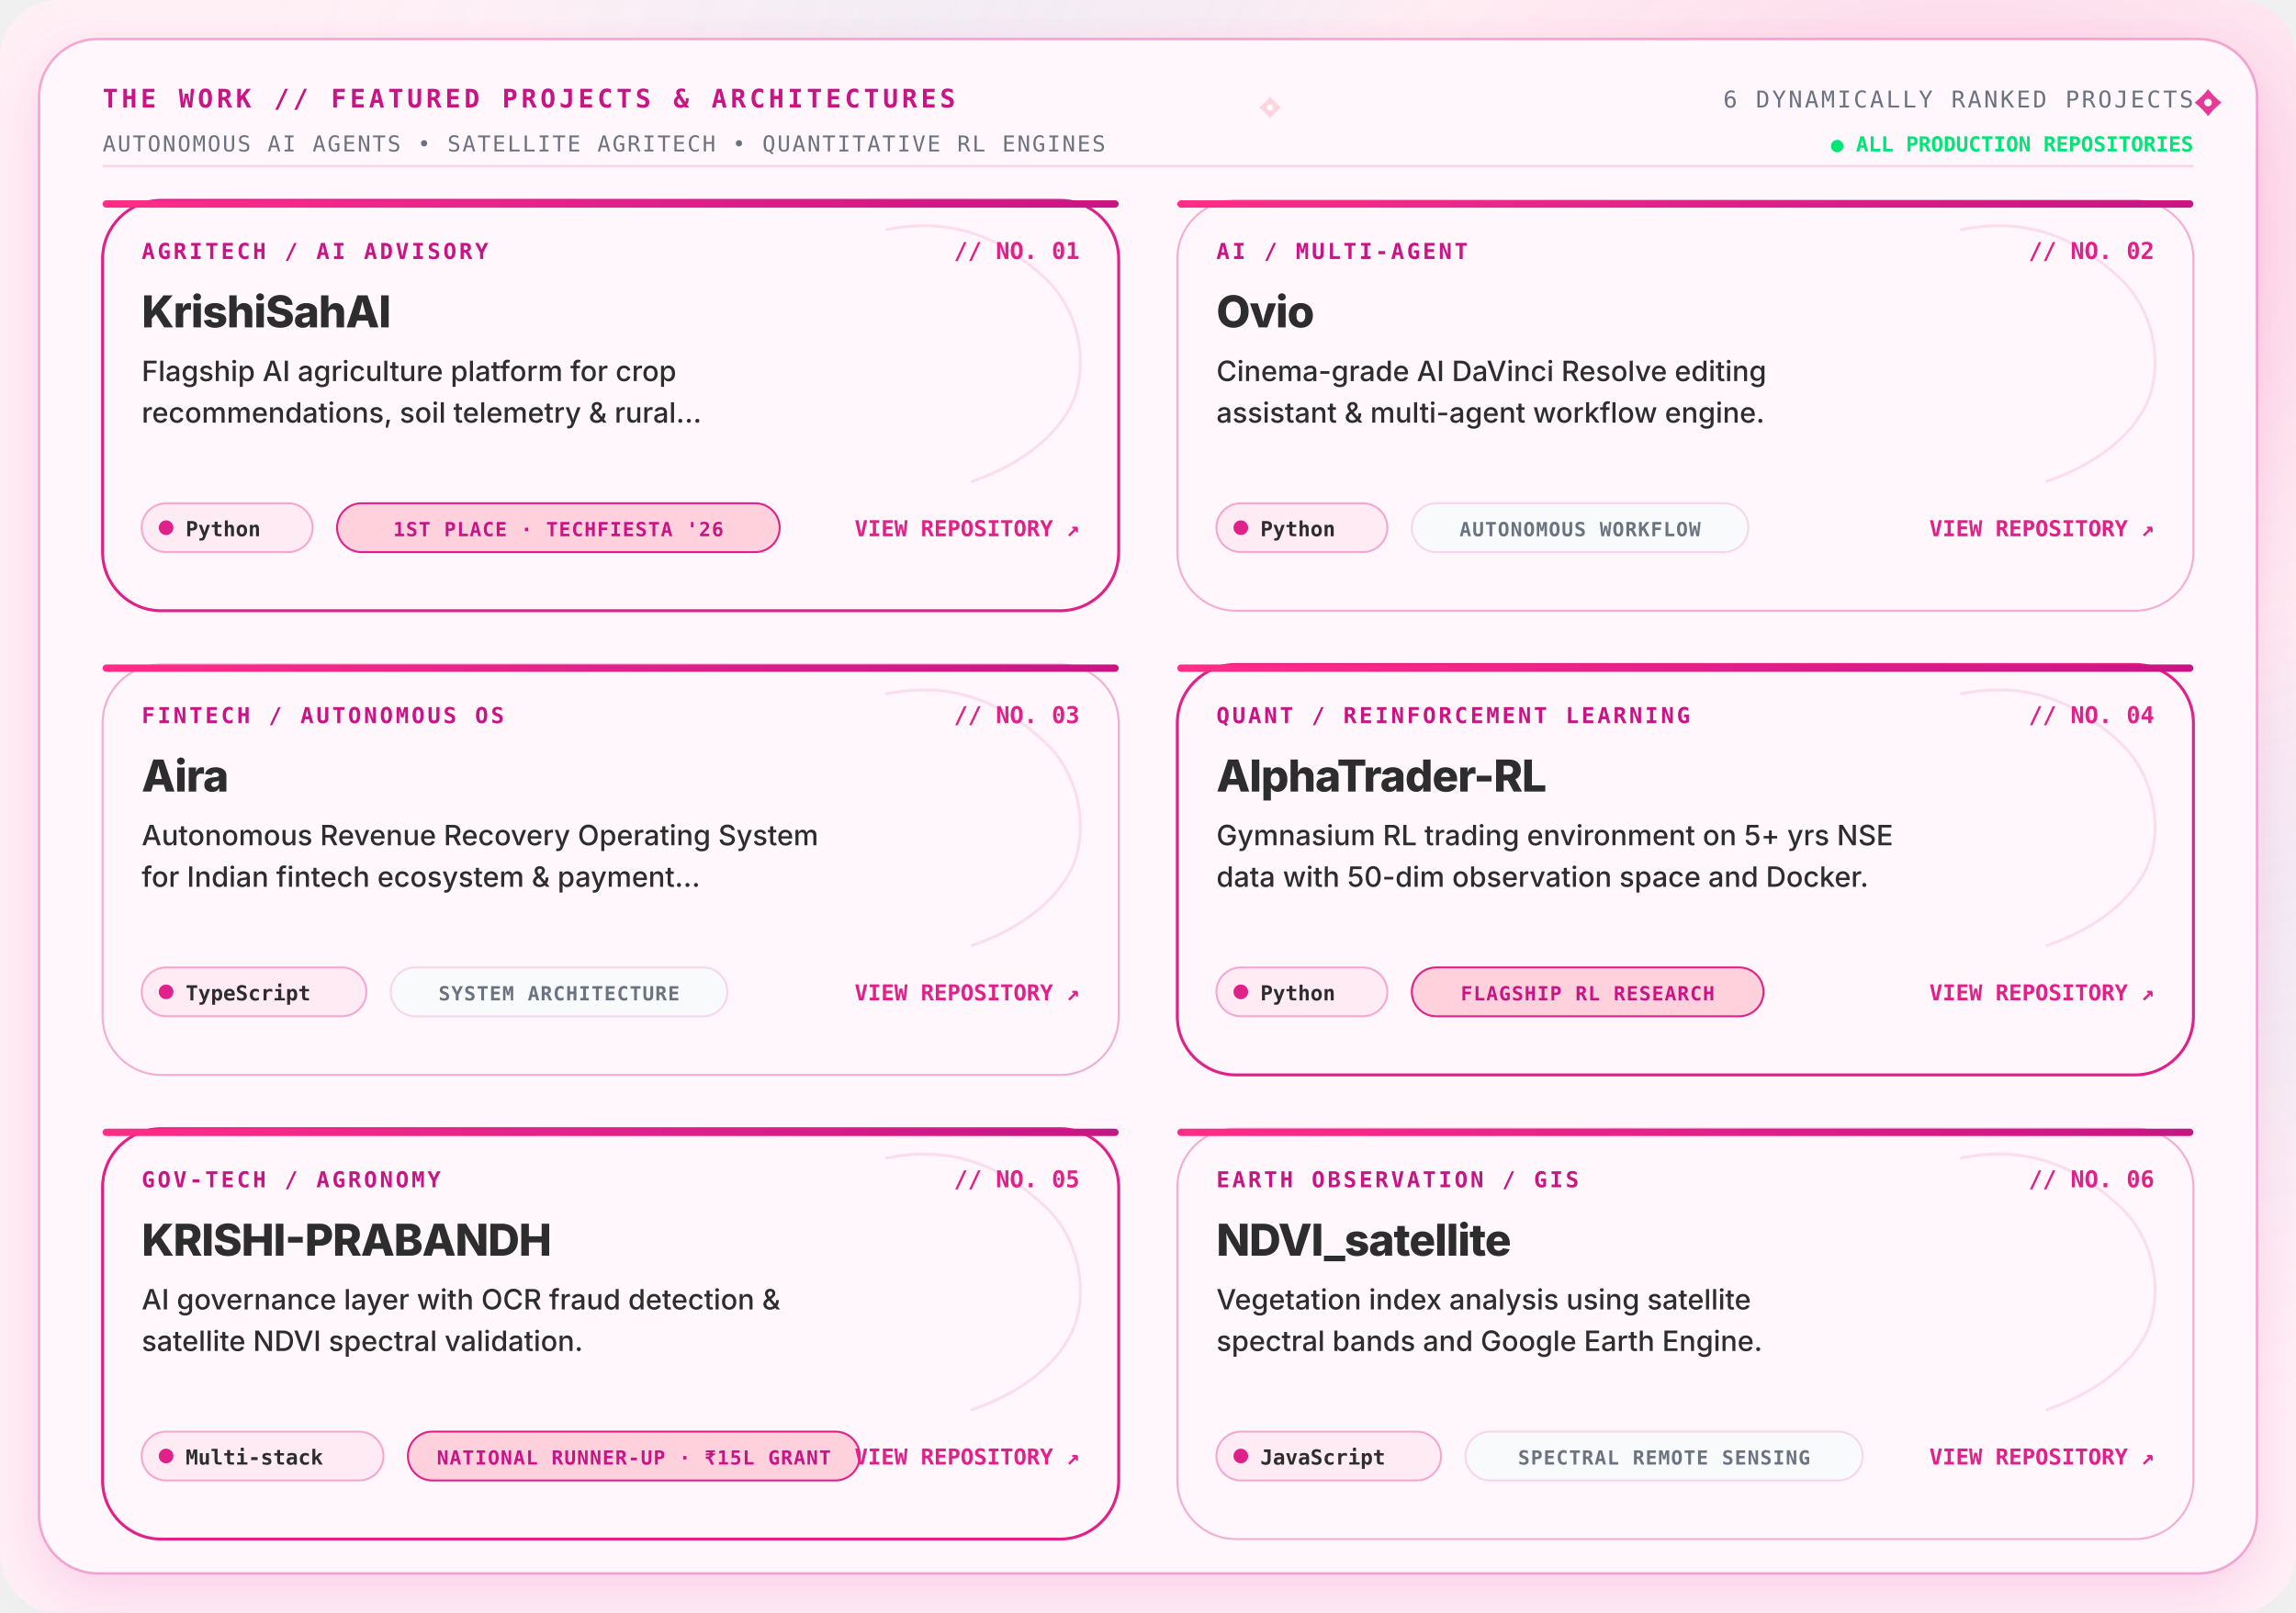
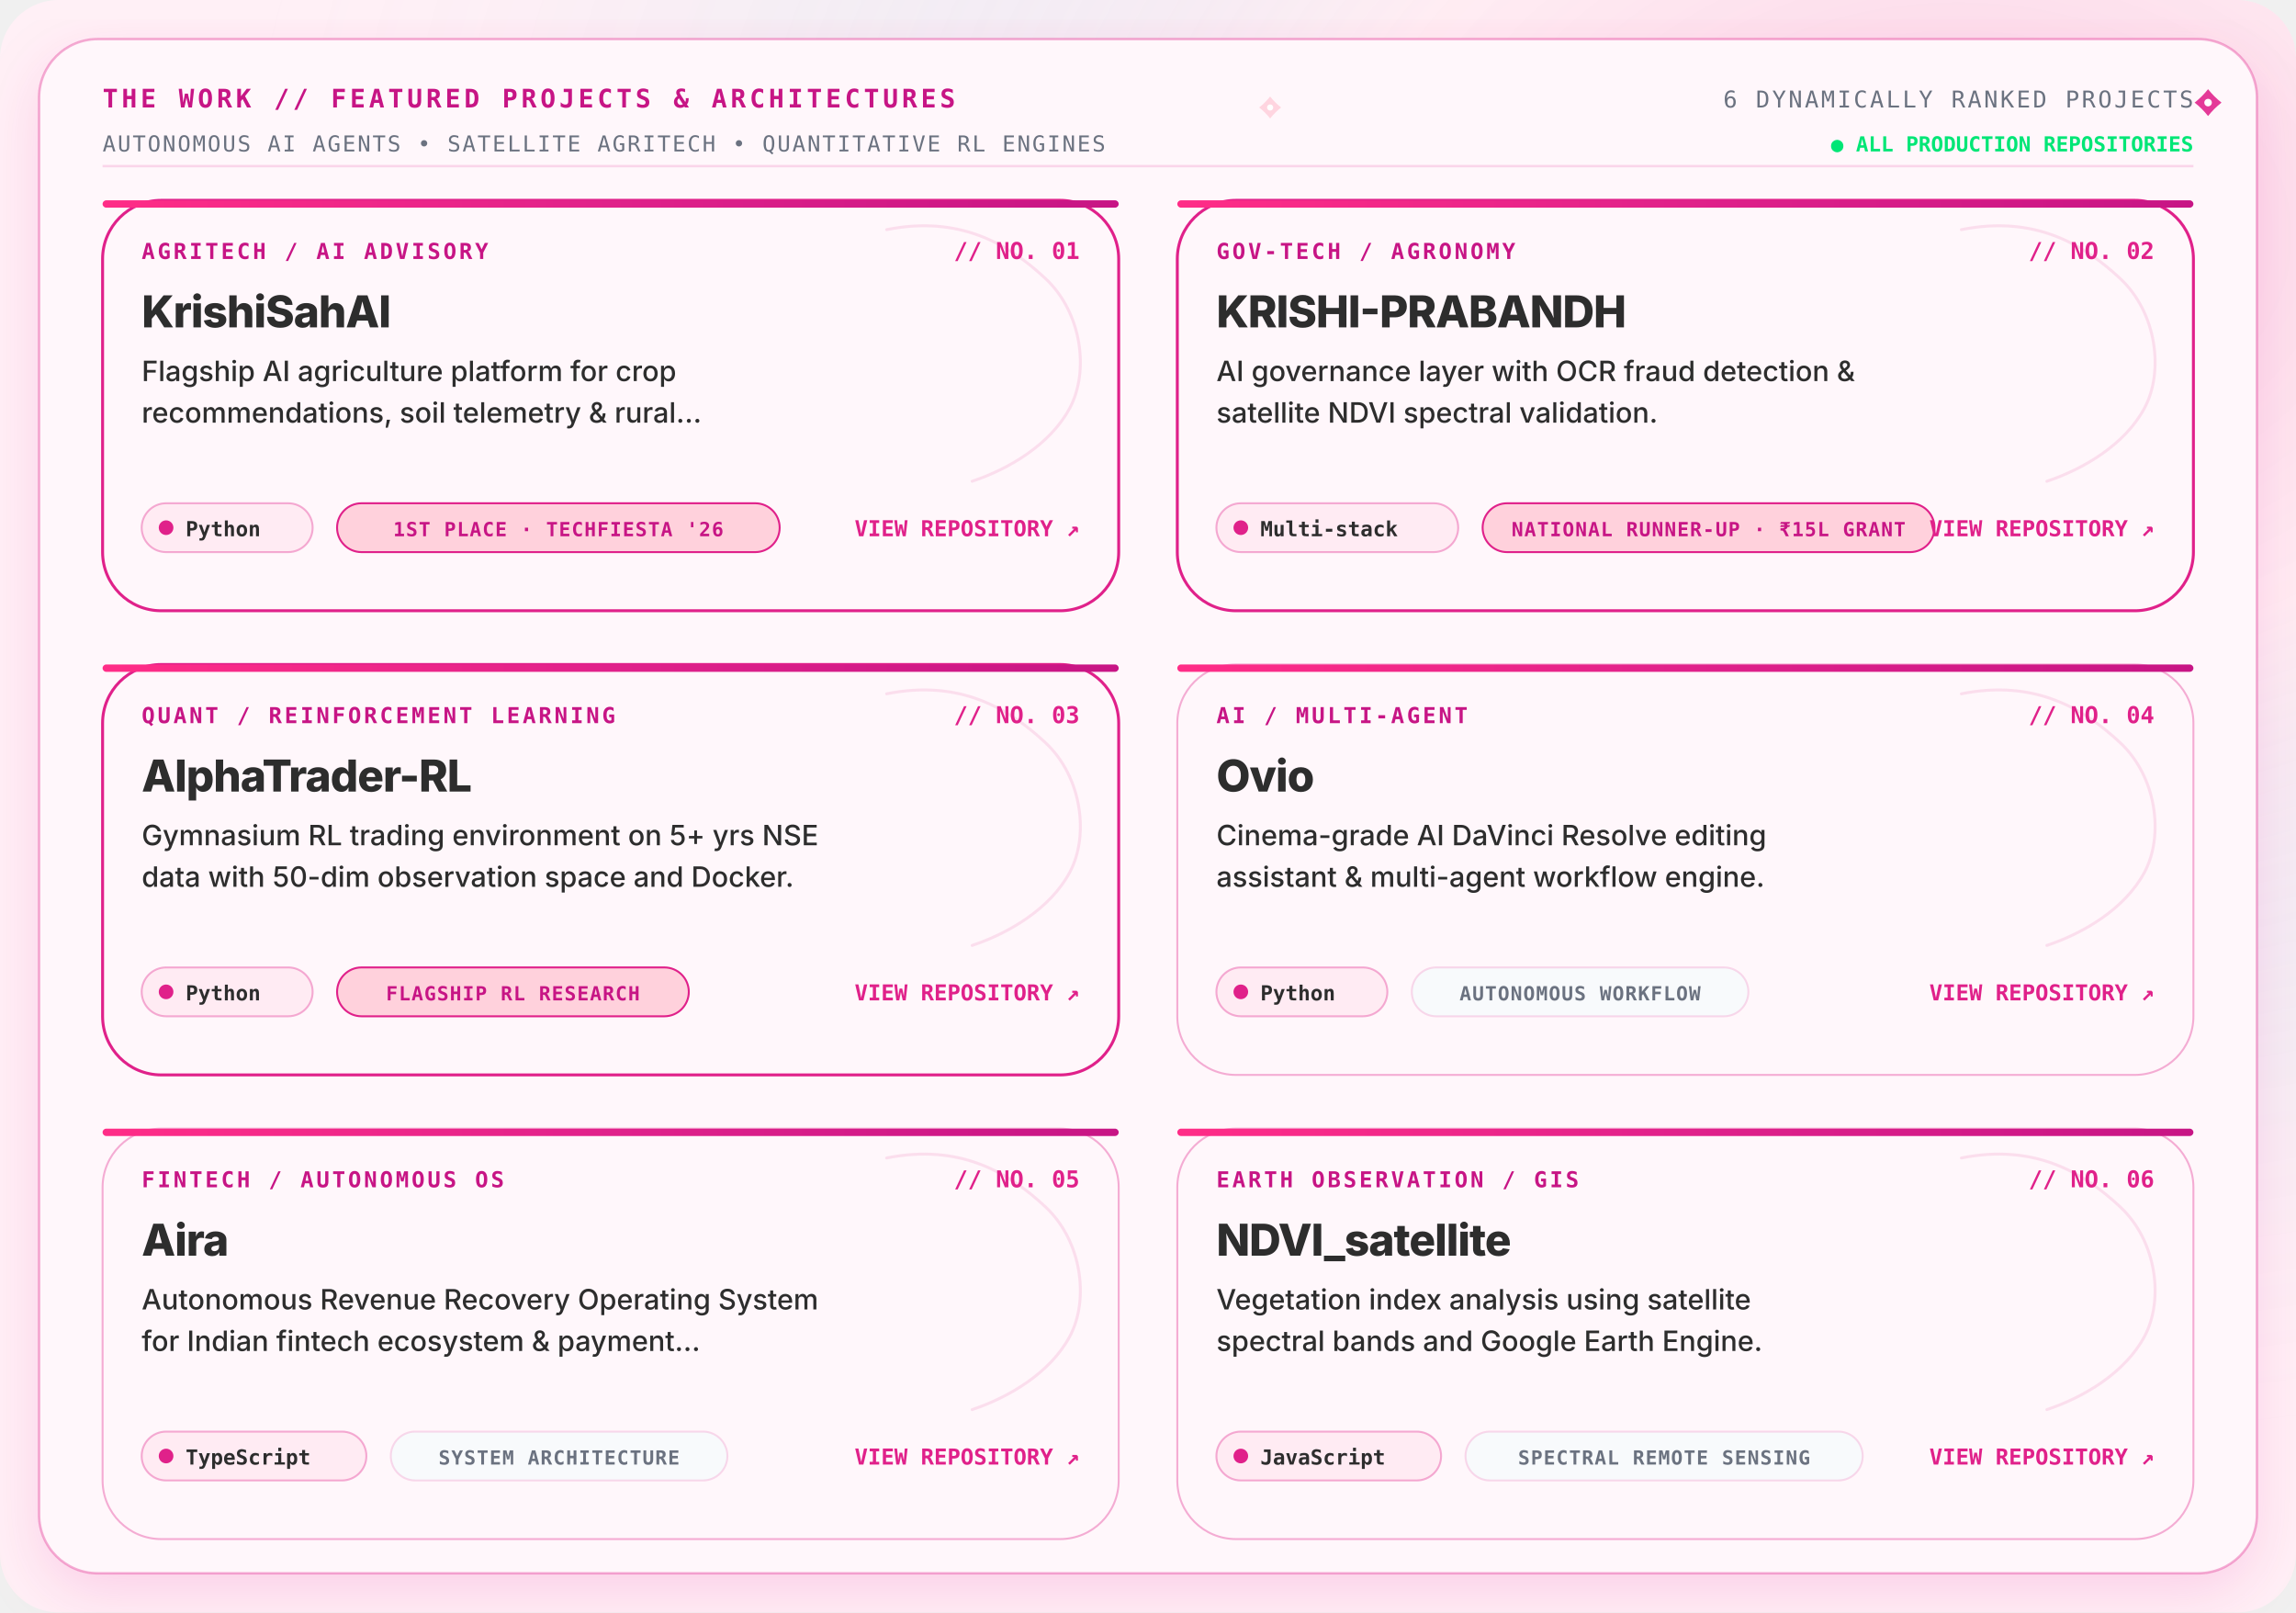
<svg xmlns="http://www.w3.org/2000/svg" viewBox="0 0 940 660" width="100%" height="660" fill="none">
  <defs>
    <style type="text/css">
        .display-title {
          font-family: 'Montserrat', 'Plus Jakarta Sans', 'Inter', -apple-system, BlinkMacSystemFont, 'Segoe UI', Roboto, sans-serif;
          font-weight: 800;
          letter-spacing: -0.02em;
        }
        .editorial-title {
          font-family: 'Cinzel', 'Playfair Display', 'Didot', Georgia, serif;
          font-weight: 700;
          letter-spacing: 0.08em;
        }
        .editorial-script {
          font-family: 'Pacifico', 'Cinzel', 'Playfair Display', 'Brush Script MT', cursive, sans-serif;
          letter-spacing: 0.02em;
        }
        .editorial-sans {
          font-family: 'Poppins', 'Inter', -apple-system, BlinkMacSystemFont, 'Segoe UI', Roboto, sans-serif;
          font-weight: 500;
        }
        .code-mono {
          font-family: 'JetBrains Mono', 'SF Mono', 'Fira Code', Menlo, Consolas, monospace;
        }
        
        /* Subtle Shimmer &amp; Pulse Keyframes */
        @keyframes subtlePulse {
          0%, 100% { opacity: 0.85; }
          50% { opacity: 1; }
        }
        @keyframes glint {
          0%, 100% { transform: scale(0.95); opacity: 0.7; }
          50% { transform: scale(1.08); opacity: 1; }
        }
        
        .pulse-anim {
          animation: subtlePulse 3s ease-in-out infinite;
        }
        .glint-anim {
          animation: glint 3.5s ease-in-out infinite;
          transform-origin: center;
        }
      </style>
    <linearGradient id="proj_barbieGrad" x1="0%" y1="0%" x2="100%" y2="0%">
      <stop offset="0%" stop-color="#FF2D87" />
      <stop offset="50%" stop-color="#E0218A" />
      <stop offset="100%" stop-color="#C71585" />
    </linearGradient>
    <linearGradient id="proj_canvasPinkGrad" x1="0%" y1="0%" x2="100%" y2="100%">
      <stop offset="0%" stop-color="#FFF0F6" />
      <stop offset="50%" stop-color="#FFE4F0" />
      <stop offset="100%" stop-color="#FFD6EA" />
    </linearGradient>
    <linearGradient id="proj_blushGrad" x1="0%" y1="0%" x2="100%" y2="100%">
      <stop offset="0%" stop-color="#FFF5FA" />
      <stop offset="50%" stop-color="#FFEBF3" />
      <stop offset="100%" stop-color="#FFD1DC" />
    </linearGradient>
    <linearGradient id="proj_cyanGrad" x1="0%" y1="0%" x2="100%" y2="0%">
      <stop offset="0%" stop-color="#00B4D8" />
      <stop offset="100%" stop-color="#0077B6" />
    </linearGradient>
    <linearGradient id="proj_cardGlass" x1="0%" y1="0%" x2="0%" y2="100%">
      <stop offset="0%" stop-color="#FFF8FA" stop-opacity="0.98" />
      <stop offset="100%" stop-color="#FFE8F2" stop-opacity="0.96" />
    </linearGradient>
    <linearGradient id="proj_borderGrad" x1="0%" y1="0%" x2="100%" y2="100%">
      <stop offset="0%" stop-color="#E0218A" stop-opacity="0.55" />
      <stop offset="45%" stop-color="#FFD1DC" stop-opacity="0.40" />
      <stop offset="75%" stop-color="#00B4D8" stop-opacity="0.30" />
      <stop offset="100%" stop-color="#C71585" stop-opacity="0.50" />
    </linearGradient>
    <linearGradient id="proj_goldGrad" x1="0%" y1="0%" x2="100%" y2="100%">
      <stop offset="0%" stop-color="#FDE68A" />
      <stop offset="50%" stop-color="#F59E0B" />
      <stop offset="100%" stop-color="#D97706" />
    </linearGradient>
    <radialGradient id="proj_radialAura" cx="85%" cy="15%" r="75%">
      <stop offset="0%" stop-color="#E0218A" stop-opacity="0.18" />
      <stop offset="35%" stop-color="#FFD1DC" stop-opacity="0.12" />
      <stop offset="70%" stop-color="#00B4D8" stop-opacity="0.04" />
      <stop offset="100%" stop-color="#FFF0F6" stop-opacity="0" />
    </radialGradient>
    <filter id="proj_cardShadow" x="-10%" y="-10%" width="120%" height="125%">
      <feDropShadow dx="0" dy="8" stdDeviation="12" flood-color="#E0218A" flood-opacity="0.14" />
    </filter>
    <filter id="proj_pinkGlow" x="-20%" y="-20%" width="140%" height="140%">
      <feGaussianBlur stdDeviation="4" result="blur" />
      <feComposite in="SourceGraphic" in2="blur" operator="over" />
    </filter>
  </defs>
  <rect width="940" height="660" rx="24" fill="#FFF0F6" />
  <rect width="940" height="660" rx="24" fill="url(#proj_radialAura)" />
  <rect x="16" y="16" width="908" height="628" rx="24" fill="#FFF7FB" stroke="rgba(224, 33, 138, 0.35)" stroke-width="1" filter="url(#proj_cardShadow)" />
  <g transform="translate(42, 44)">
    <text x="0" y="0" class="code-mono" font-size="10.5" font-weight="700" fill="#C71585" letter-spacing="0.14em">
        THE WORK // FEATURED PROJECTS &amp; ARCHITECTURES
      </text>
    <text x="0" y="18" class="code-mono" font-size="9" fill="#6B7280" letter-spacing="0.08em">
        AUTONOMOUS AI AGENTS • SATELLITE AGRITECH • QUANTITATIVE RL ENGINES
      </text>
  </g>
  <g transform="translate(898, 44)">
    <text x="0" y="0" text-anchor="end" class="code-mono" font-size="9.5" fill="#6B7280" letter-spacing="0.1em">
        6 DYNAMICALLY RANKED PROJECTS
      </text>
    <text x="0" y="18" text-anchor="end" class="code-mono" font-size="8.5" fill="#00E676" font-weight="700">
        ● ALL PRODUCTION REPOSITORIES
      </text>
  </g>
  <line x1="42" y1="68" x2="898" y2="68" stroke="rgba(224, 33, 138, 0.16)" stroke-width="1" />
  <g transform="translate(42, 82)">
    <rect x="0" y="0" width="416" height="168" rx="24" fill="#FFF7FB" stroke="#E0218A" stroke-width="1.2" />
    <rect x="0" y="0" width="416" height="3" rx="1.5" fill="url(#proj_barbieGrad)" />
    <path d="           M 321 12           C 351 6, 371 18, 386 32           C 401 46, 404 70, 396 85           C 388 100, 371 110, 356 115         " fill="none" stroke="#E0218A" stroke-width="1.2" stroke-linecap="round" opacity="0.12" />
    <g transform="translate(16, 24)">
      <text x="0" y="0" class="code-mono" font-size="9" font-weight="700" fill="#C71585" letter-spacing="0.12em">
            AGRITECH / AI ADVISORY
          </text>
      <text x="384" y="0" text-anchor="end" class="code-mono" font-size="9.5" font-weight="800" fill="#E0218A">
            // NO. 01
          </text>
    </g>
    <g transform="translate(16, 52)">
      <text x="0" y="0" class="display-title" font-size="18" font-weight="800" fill="#2D2D2D">
            KrishiSahAI
          </text>
    </g>
    <g transform="translate(16, 74)">
      <text x="0" y="0" class="editorial-sans" font-size="11.5" fill="#2D2D2D">
            Flagship AI agriculture platform for crop
          </text>
      <text x="0" y="17" class="editorial-sans" font-size="11.5" fill="#2D2D2D">
            recommendations, soil telemetry &amp; rural...
          </text>
    </g>
    <g transform="translate(16, 138)">
      <rect x="0" y="-14" width="70" height="20" rx="10" fill="#FFEBF3" stroke="rgba(224, 33, 138, 0.35)" stroke-width="0.8" />
      <circle cx="10" cy="-4" r="3" fill="#E0218A" />
      <text x="18" y="-0.5" class="code-mono" font-size="8.5" font-weight="700" fill="#2D2D2D">
            Python
          </text>
      <rect x="80" y="-14" width="181.2" height="20" rx="10" fill="#FFD1DC" stroke="#E0218A" stroke-width="0.8" />
      <text x="170.6" y="-0.5" text-anchor="middle" class="code-mono" font-size="8" font-weight="700" fill="#C71585" letter-spacing="0.05em">
            1ST PLACE · TECHFIESTA '26
          </text>
      <text x="384" y="-0.5" text-anchor="end" class="code-mono" font-size="9" font-weight="700" fill="#E0218A">
            VIEW REPOSITORY ↗
          </text>
    </g>
  </g>
  <g transform="translate(482, 82)">
+     <rect x="0" y="0" width="416" height="168" rx="24" fill="#FFF7FB" stroke="#E0218A" stroke-width="1.2" />
+     <rect x="0" y="0" width="416" height="3" rx="1.5" fill="url(#proj_barbieGrad)" />
+     <path d="           M 321 12           C 351 6, 371 18, 386 32           C 401 46, 404 70, 396 85           C 388 100, 371 110, 356 115         " fill="none" stroke="#E0218A" stroke-width="1.2" stroke-linecap="round" opacity="0.12" />
+     <g transform="translate(16, 24)">
+       <text x="0" y="0" class="code-mono" font-size="9" font-weight="700" fill="#C71585" letter-spacing="0.12em">
+             GOV-TECH / AGRONOMY
+           </text>
+       <text x="384" y="0" text-anchor="end" class="code-mono" font-size="9.5" font-weight="800" fill="#E0218A">
+             // NO. 02
+           </text>
+     </g>
+     <g transform="translate(16, 52)">
+       <text x="0" y="0" class="display-title" font-size="18" font-weight="800" fill="#2D2D2D">
+             KRISHI-PRABANDH
+           </text>
+     </g>
+     <g transform="translate(16, 74)">
+       <text x="0" y="0" class="editorial-sans" font-size="11.5" fill="#2D2D2D">
+             AI governance layer with OCR fraud detection &amp;
+           </text>
+       <text x="0" y="17" class="editorial-sans" font-size="11.5" fill="#2D2D2D">
+             satellite NDVI spectral validation.
+           </text>
+     </g>
+     <g transform="translate(16, 138)">
+       <rect x="0" y="-14" width="99" height="20" rx="10" fill="#FFEBF3" stroke="rgba(224, 33, 138, 0.35)" stroke-width="0.8" />
+       <circle cx="10" cy="-4" r="3" fill="#E0218A" />
+       <text x="18" y="-0.5" class="code-mono" font-size="8.5" font-weight="700" fill="#2D2D2D">
+             Multi-stack
+           </text>
+       <rect x="109" y="-14" width="185" height="20" rx="10" fill="#FFD1DC" stroke="#E0218A" stroke-width="0.8" />
+       <text x="201.5" y="-0.5" text-anchor="middle" class="code-mono" font-size="8" font-weight="700" fill="#C71585" letter-spacing="0.05em">
+             NATIONAL RUNNER-UP · ₹15L GRANT
+           </text>
+       <text x="384" y="-0.5" text-anchor="end" class="code-mono" font-size="9" font-weight="700" fill="#E0218A">
+             VIEW REPOSITORY ↗
+           </text>
+     </g>
+   </g>
+   <g transform="translate(42, 272)">
+     <rect x="0" y="0" width="416" height="168" rx="24" fill="#FFF7FB" stroke="#E0218A" stroke-width="1.2" />
+     <rect x="0" y="0" width="416" height="3" rx="1.5" fill="url(#proj_barbieGrad)" />
+     <path d="           M 321 12           C 351 6, 371 18, 386 32           C 401 46, 404 70, 396 85           C 388 100, 371 110, 356 115         " fill="none" stroke="#E0218A" stroke-width="1.2" stroke-linecap="round" opacity="0.12" />
+     <g transform="translate(16, 24)">
+       <text x="0" y="0" class="code-mono" font-size="9" font-weight="700" fill="#C71585" letter-spacing="0.12em">
+             QUANT / REINFORCEMENT LEARNING
+           </text>
+       <text x="384" y="0" text-anchor="end" class="code-mono" font-size="9.5" font-weight="800" fill="#E0218A">
+             // NO. 03
+           </text>
+     </g>
+     <g transform="translate(16, 52)">
+       <text x="0" y="0" class="display-title" font-size="18" font-weight="800" fill="#2D2D2D">
+             AlphaTrader-RL
+           </text>
+     </g>
+     <g transform="translate(16, 74)">
+       <text x="0" y="0" class="editorial-sans" font-size="11.5" fill="#2D2D2D">
+             Gymnasium RL trading environment on 5+ yrs NSE
+           </text>
+       <text x="0" y="17" class="editorial-sans" font-size="11.5" fill="#2D2D2D">
+             data with 50-dim observation space and Docker.
+           </text>
+     </g>
+     <g transform="translate(16, 138)">
+       <rect x="0" y="-14" width="70" height="20" rx="10" fill="#FFEBF3" stroke="rgba(224, 33, 138, 0.35)" stroke-width="0.8" />
+       <circle cx="10" cy="-4" r="3" fill="#E0218A" />
+       <text x="18" y="-0.5" class="code-mono" font-size="8.5" font-weight="700" fill="#2D2D2D">
+             Python
+           </text>
+       <rect x="80" y="-14" width="144" height="20" rx="10" fill="#FFD1DC" stroke="#E0218A" stroke-width="0.8" />
+       <text x="152" y="-0.5" text-anchor="middle" class="code-mono" font-size="8" font-weight="700" fill="#C71585" letter-spacing="0.05em">
+             FLAGSHIP RL RESEARCH
+           </text>
+       <text x="384" y="-0.5" text-anchor="end" class="code-mono" font-size="9" font-weight="700" fill="#E0218A">
+             VIEW REPOSITORY ↗
+           </text>
+     </g>
+   </g>
+   <g transform="translate(482, 272)">
    <rect x="0" y="0" width="416" height="168" rx="24" fill="#FFF7FB" stroke="rgba(224, 33, 138, 0.35)" stroke-width="0.8" />
    <rect x="0" y="0" width="416" height="3" rx="1.5" fill="url(#proj_barbieGrad)" />
    <path d="           M 321 12           C 351 6, 371 18, 386 32           C 401 46, 404 70, 396 85           C 388 100, 371 110, 356 115         " fill="none" stroke="#E0218A" stroke-width="1.2" stroke-linecap="round" opacity="0.12" />
    <g transform="translate(16, 24)">
      <text x="0" y="0" class="code-mono" font-size="9" font-weight="700" fill="#C71585" letter-spacing="0.12em">
            AI / MULTI-AGENT
          </text>
      <text x="384" y="0" text-anchor="end" class="code-mono" font-size="9.5" font-weight="800" fill="#E0218A">
-             // NO. 02
+             // NO. 04
          </text>
    </g>
    <g transform="translate(16, 52)">
      <text x="0" y="0" class="display-title" font-size="18" font-weight="800" fill="#2D2D2D">
            Ovio
          </text>
    </g>
    <g transform="translate(16, 74)">
      <text x="0" y="0" class="editorial-sans" font-size="11.5" fill="#2D2D2D">
            Cinema-grade AI DaVinci Resolve editing
          </text>
      <text x="0" y="17" class="editorial-sans" font-size="11.5" fill="#2D2D2D">
            assistant &amp; multi-agent workflow engine.
          </text>
    </g>
    <g transform="translate(16, 138)">
      <rect x="0" y="-14" width="70" height="20" rx="10" fill="#FFEBF3" stroke="rgba(224, 33, 138, 0.35)" stroke-width="0.8" />
      <circle cx="10" cy="-4" r="3" fill="#E0218A" />
      <text x="18" y="-0.5" class="code-mono" font-size="8.5" font-weight="700" fill="#2D2D2D">
            Python
          </text>
      <rect x="80" y="-14" width="137.8" height="20" rx="10" fill="#F8FAFC" stroke="rgba(224, 33, 138, 0.16)" stroke-width="0.8" />
      <text x="148.9" y="-0.5" text-anchor="middle" class="code-mono" font-size="8" font-weight="700" fill="#6B7280" letter-spacing="0.05em">
            AUTONOMOUS WORKFLOW
          </text>
      <text x="384" y="-0.5" text-anchor="end" class="code-mono" font-size="9" font-weight="700" fill="#E0218A">
            VIEW REPOSITORY ↗
          </text>
    </g>
  </g>
-   <g transform="translate(42, 272)">
+   <g transform="translate(42, 462)">
    <rect x="0" y="0" width="416" height="168" rx="24" fill="#FFF7FB" stroke="rgba(224, 33, 138, 0.35)" stroke-width="0.8" />
    <rect x="0" y="0" width="416" height="3" rx="1.5" fill="url(#proj_barbieGrad)" />
    <path d="           M 321 12           C 351 6, 371 18, 386 32           C 401 46, 404 70, 396 85           C 388 100, 371 110, 356 115         " fill="none" stroke="#E0218A" stroke-width="1.2" stroke-linecap="round" opacity="0.12" />
    <g transform="translate(16, 24)">
      <text x="0" y="0" class="code-mono" font-size="9" font-weight="700" fill="#C71585" letter-spacing="0.12em">
            FINTECH / AUTONOMOUS OS
          </text>
      <text x="384" y="0" text-anchor="end" class="code-mono" font-size="9.5" font-weight="800" fill="#E0218A">
-             // NO. 03
+             // NO. 05
          </text>
    </g>
    <g transform="translate(16, 52)">
      <text x="0" y="0" class="display-title" font-size="18" font-weight="800" fill="#2D2D2D">
            Aira
          </text>
    </g>
    <g transform="translate(16, 74)">
      <text x="0" y="0" class="editorial-sans" font-size="11.5" fill="#2D2D2D">
            Autonomous Revenue Recovery Operating System
          </text>
      <text x="0" y="17" class="editorial-sans" font-size="11.5" fill="#2D2D2D">
            for Indian fintech ecosystem &amp; payment...
          </text>
    </g>
    <g transform="translate(16, 138)">
      <rect x="0" y="-14" width="92" height="20" rx="10" fill="#FFEBF3" stroke="rgba(224, 33, 138, 0.35)" stroke-width="0.8" />
      <circle cx="10" cy="-4" r="3" fill="#E0218A" />
      <text x="18" y="-0.5" class="code-mono" font-size="8.5" font-weight="700" fill="#2D2D2D">
            TypeScript
          </text>
      <rect x="102" y="-14" width="137.8" height="20" rx="10" fill="#F8FAFC" stroke="rgba(224, 33, 138, 0.16)" stroke-width="0.8" />
      <text x="170.9" y="-0.5" text-anchor="middle" class="code-mono" font-size="8" font-weight="700" fill="#6B7280" letter-spacing="0.05em">
            SYSTEM ARCHITECTURE
          </text>
      <text x="384" y="-0.5" text-anchor="end" class="code-mono" font-size="9" font-weight="700" fill="#E0218A">
            VIEW REPOSITORY ↗
          </text>
    </g>
  </g>
-   <g transform="translate(482, 272)">
-     <rect x="0" y="0" width="416" height="168" rx="24" fill="#FFF7FB" stroke="#E0218A" stroke-width="1.2" />
-     <rect x="0" y="0" width="416" height="3" rx="1.5" fill="url(#proj_barbieGrad)" />
-     <path d="           M 321 12           C 351 6, 371 18, 386 32           C 401 46, 404 70, 396 85           C 388 100, 371 110, 356 115         " fill="none" stroke="#E0218A" stroke-width="1.2" stroke-linecap="round" opacity="0.12" />
-     <g transform="translate(16, 24)">
-       <text x="0" y="0" class="code-mono" font-size="9" font-weight="700" fill="#C71585" letter-spacing="0.12em">
-             QUANT / REINFORCEMENT LEARNING
-           </text>
-       <text x="384" y="0" text-anchor="end" class="code-mono" font-size="9.5" font-weight="800" fill="#E0218A">
-             // NO. 04
-           </text>
-     </g>
-     <g transform="translate(16, 52)">
-       <text x="0" y="0" class="display-title" font-size="18" font-weight="800" fill="#2D2D2D">
-             AlphaTrader-RL
-           </text>
-     </g>
-     <g transform="translate(16, 74)">
-       <text x="0" y="0" class="editorial-sans" font-size="11.5" fill="#2D2D2D">
-             Gymnasium RL trading environment on 5+ yrs NSE
-           </text>
-       <text x="0" y="17" class="editorial-sans" font-size="11.5" fill="#2D2D2D">
-             data with 50-dim observation space and Docker.
-           </text>
-     </g>
-     <g transform="translate(16, 138)">
-       <rect x="0" y="-14" width="70" height="20" rx="10" fill="#FFEBF3" stroke="rgba(224, 33, 138, 0.35)" stroke-width="0.8" />
-       <circle cx="10" cy="-4" r="3" fill="#E0218A" />
-       <text x="18" y="-0.5" class="code-mono" font-size="8.5" font-weight="700" fill="#2D2D2D">
-             Python
-           </text>
-       <rect x="80" y="-14" width="144" height="20" rx="10" fill="#FFD1DC" stroke="#E0218A" stroke-width="0.8" />
-       <text x="152" y="-0.5" text-anchor="middle" class="code-mono" font-size="8" font-weight="700" fill="#C71585" letter-spacing="0.05em">
-             FLAGSHIP RL RESEARCH
-           </text>
-       <text x="384" y="-0.5" text-anchor="end" class="code-mono" font-size="9" font-weight="700" fill="#E0218A">
-             VIEW REPOSITORY ↗
-           </text>
-     </g>
-   </g>
-   <g transform="translate(42, 462)">
-     <rect x="0" y="0" width="416" height="168" rx="24" fill="#FFF7FB" stroke="#E0218A" stroke-width="1.2" />
-     <rect x="0" y="0" width="416" height="3" rx="1.5" fill="url(#proj_barbieGrad)" />
-     <path d="           M 321 12           C 351 6, 371 18, 386 32           C 401 46, 404 70, 396 85           C 388 100, 371 110, 356 115         " fill="none" stroke="#E0218A" stroke-width="1.2" stroke-linecap="round" opacity="0.12" />
-     <g transform="translate(16, 24)">
-       <text x="0" y="0" class="code-mono" font-size="9" font-weight="700" fill="#C71585" letter-spacing="0.12em">
-             GOV-TECH / AGRONOMY
-           </text>
-       <text x="384" y="0" text-anchor="end" class="code-mono" font-size="9.5" font-weight="800" fill="#E0218A">
-             // NO. 05
-           </text>
-     </g>
-     <g transform="translate(16, 52)">
-       <text x="0" y="0" class="display-title" font-size="18" font-weight="800" fill="#2D2D2D">
-             KRISHI-PRABANDH
-           </text>
-     </g>
-     <g transform="translate(16, 74)">
-       <text x="0" y="0" class="editorial-sans" font-size="11.5" fill="#2D2D2D">
-             AI governance layer with OCR fraud detection &amp;
-           </text>
-       <text x="0" y="17" class="editorial-sans" font-size="11.5" fill="#2D2D2D">
-             satellite NDVI spectral validation.
-           </text>
-     </g>
-     <g transform="translate(16, 138)">
-       <rect x="0" y="-14" width="99" height="20" rx="10" fill="#FFEBF3" stroke="rgba(224, 33, 138, 0.35)" stroke-width="0.8" />
-       <circle cx="10" cy="-4" r="3" fill="#E0218A" />
-       <text x="18" y="-0.5" class="code-mono" font-size="8.5" font-weight="700" fill="#2D2D2D">
-             Multi-stack
-           </text>
-       <rect x="109" y="-14" width="185" height="20" rx="10" fill="#FFD1DC" stroke="#E0218A" stroke-width="0.8" />
-       <text x="201.5" y="-0.5" text-anchor="middle" class="code-mono" font-size="8" font-weight="700" fill="#C71585" letter-spacing="0.05em">
-             NATIONAL RUNNER-UP · ₹15L GRANT
-           </text>
-       <text x="384" y="-0.5" text-anchor="end" class="code-mono" font-size="9" font-weight="700" fill="#E0218A">
-             VIEW REPOSITORY ↗
-           </text>
-     </g>
-   </g>
  <g transform="translate(482, 462)">
    <rect x="0" y="0" width="416" height="168" rx="24" fill="#FFF7FB" stroke="rgba(224, 33, 138, 0.35)" stroke-width="0.8" />
    <rect x="0" y="0" width="416" height="3" rx="1.5" fill="url(#proj_barbieGrad)" />
    <path d="           M 321 12           C 351 6, 371 18, 386 32           C 401 46, 404 70, 396 85           C 388 100, 371 110, 356 115         " fill="none" stroke="#E0218A" stroke-width="1.2" stroke-linecap="round" opacity="0.12" />
    <g transform="translate(16, 24)">
      <text x="0" y="0" class="code-mono" font-size="9" font-weight="700" fill="#C71585" letter-spacing="0.12em">
            EARTH OBSERVATION / GIS
          </text>
      <text x="384" y="0" text-anchor="end" class="code-mono" font-size="9.5" font-weight="800" fill="#E0218A">
            // NO. 06
          </text>
    </g>
    <g transform="translate(16, 52)">
      <text x="0" y="0" class="display-title" font-size="18" font-weight="800" fill="#2D2D2D">
            NDVI_satellite
          </text>
    </g>
    <g transform="translate(16, 74)">
      <text x="0" y="0" class="editorial-sans" font-size="11.5" fill="#2D2D2D">
            Vegetation index analysis using satellite
          </text>
      <text x="0" y="17" class="editorial-sans" font-size="11.5" fill="#2D2D2D">
            spectral bands and Google Earth Engine.
          </text>
    </g>
    <g transform="translate(16, 138)">
      <rect x="0" y="-14" width="92" height="20" rx="10" fill="#FFEBF3" stroke="rgba(224, 33, 138, 0.35)" stroke-width="0.8" />
      <circle cx="10" cy="-4" r="3" fill="#E0218A" />
      <text x="18" y="-0.5" class="code-mono" font-size="8.5" font-weight="700" fill="#2D2D2D">
            JavaScript
          </text>
      <rect x="102" y="-14" width="162.6" height="20" rx="10" fill="#F8FAFC" stroke="rgba(224, 33, 138, 0.16)" stroke-width="0.8" />
      <text x="183.3" y="-0.5" text-anchor="middle" class="code-mono" font-size="8" font-weight="700" fill="#6B7280" letter-spacing="0.05em">
            SPECTRAL REMOTE SENSING
          </text>
      <text x="384" y="-0.5" text-anchor="end" class="code-mono" font-size="9" font-weight="700" fill="#E0218A">
            VIEW REPOSITORY ↗
          </text>
    </g>
  </g>
  <g class="glint-anim" style="transform-origin: 904px 42px;">
    <path d="         M 904 36.5         Q 906.42 39.58 909.5 42         Q 906.42 44.42 904 47.5         Q 901.58 44.42 898.5 42         Q 901.58 39.58 904 36.5         Z" fill="#E0218A" opacity="0.88" />
    <circle cx="904" cy="42" r="1.54" fill="#FFFFFF" />
  </g>
  <g class="glint-anim" style="transform-origin: 520px 44px;">
    <path d="         M 520 39.5         Q 521.98 42.02 524.5 44         Q 521.98 45.98 520 48.5         Q 518.02 45.98 515.5 44         Q 518.02 42.02 520 39.5         Z" fill="#FFD1DC" opacity="0.88" />
    <circle cx="520" cy="44" r="1.26" fill="#FFFFFF" />
  </g>
</svg>
